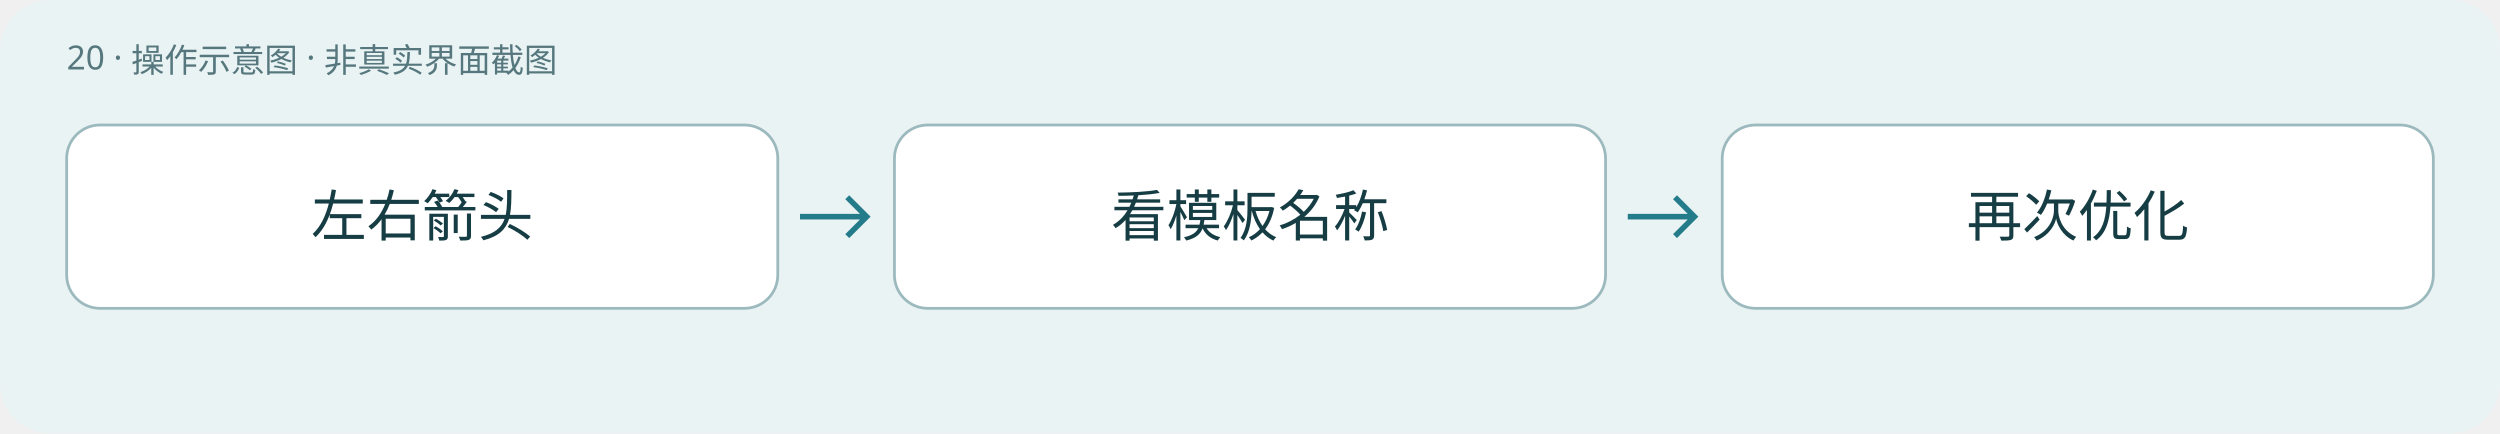
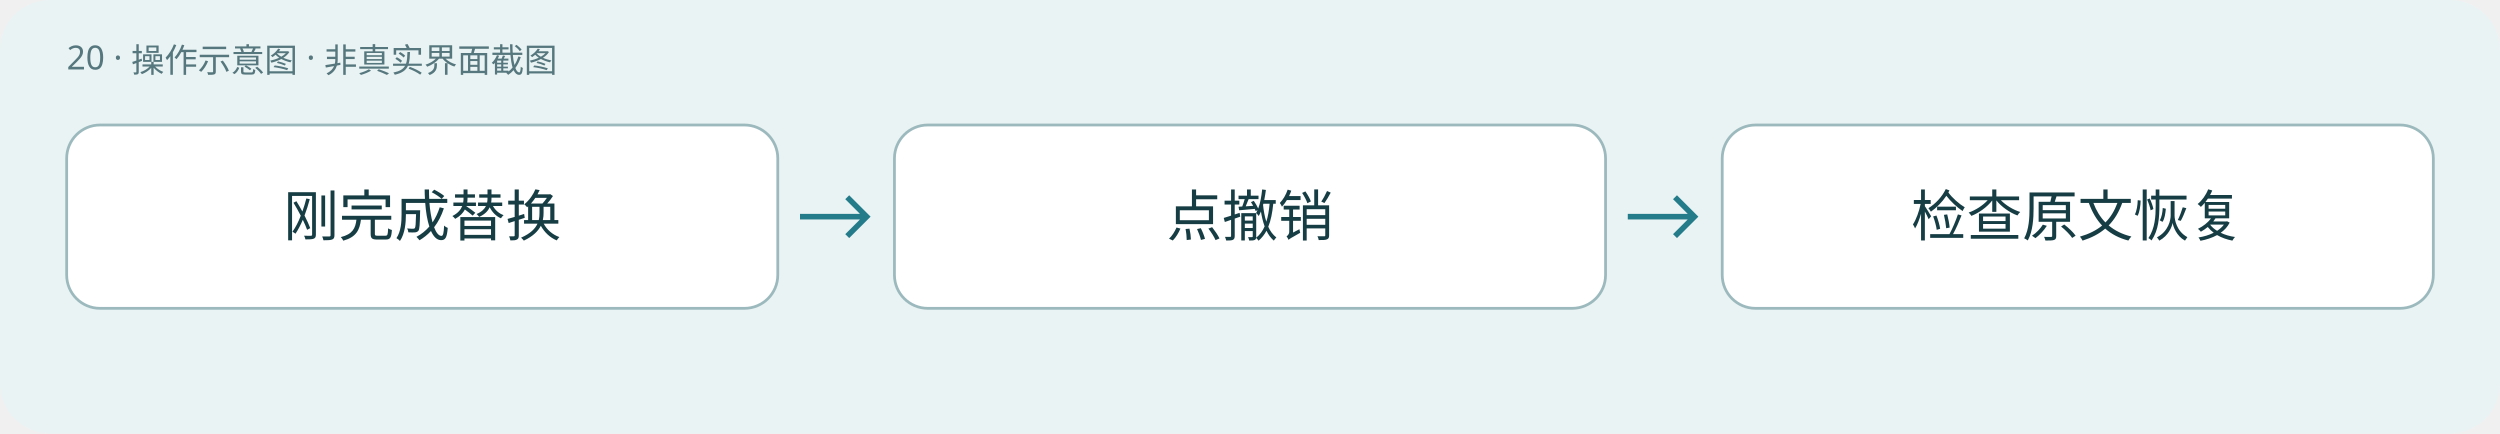
<svg xmlns="http://www.w3.org/2000/svg" viewBox="0 0 900 156" role="img">
  <rect width="900" height="156" rx="18" fill="#eaf3f4" />
  <rect x="24" y="45" width="256" height="66" rx="12" fill="white" stroke="#9cb9bd" />
-   <text x="152" y="85" text-anchor="middle" font-family="Microsoft YaHei,PingFang SC,sans-serif" font-size="20" fill="#163d44">左右箭头</text>
+   <text x="152" y="85" text-anchor="middle" font-family="Microsoft YaHei,PingFang SC,sans-serif" font-size="20" fill="#163d44">刚完成替换</text>
  <path d="M288 78 h24 m-7 -7 7 7 -7 7" fill="none" stroke="#247c8a" stroke-width="2" />
  <rect x="322" y="45" width="256" height="66" rx="12" fill="white" stroke="#9cb9bd" />
-   <text x="450" y="85" text-anchor="middle" font-family="Microsoft YaHei,PingFang SC,sans-serif" font-size="20" fill="#163d44">看模板名称</text>
+   <text x="450" y="85" text-anchor="middle" font-family="Microsoft YaHei,PingFang SC,sans-serif" font-size="20" fill="#163d44">点撤销</text>
  <path d="M586 78 h24 m-7 -7 7 7 -7 7" fill="none" stroke="#247c8a" stroke-width="2" />
  <rect x="620" y="45" width="256" height="66" rx="12" fill="white" stroke="#9cb9bd" />
-   <text x="748" y="85" text-anchor="middle" font-family="Microsoft YaHei,PingFang SC,sans-serif" font-size="20" fill="#163d44">再次优化</text>
+   <text x="748" y="85" text-anchor="middle" font-family="Microsoft YaHei,PingFang SC,sans-serif" font-size="20" fill="#163d44">检查原文恢复</text>
  <text x="24" y="25" font-family="sans-serif" font-size="12" fill="#55777d">20 · 操作示意图 · 非真实界面截图</text>
</svg>
